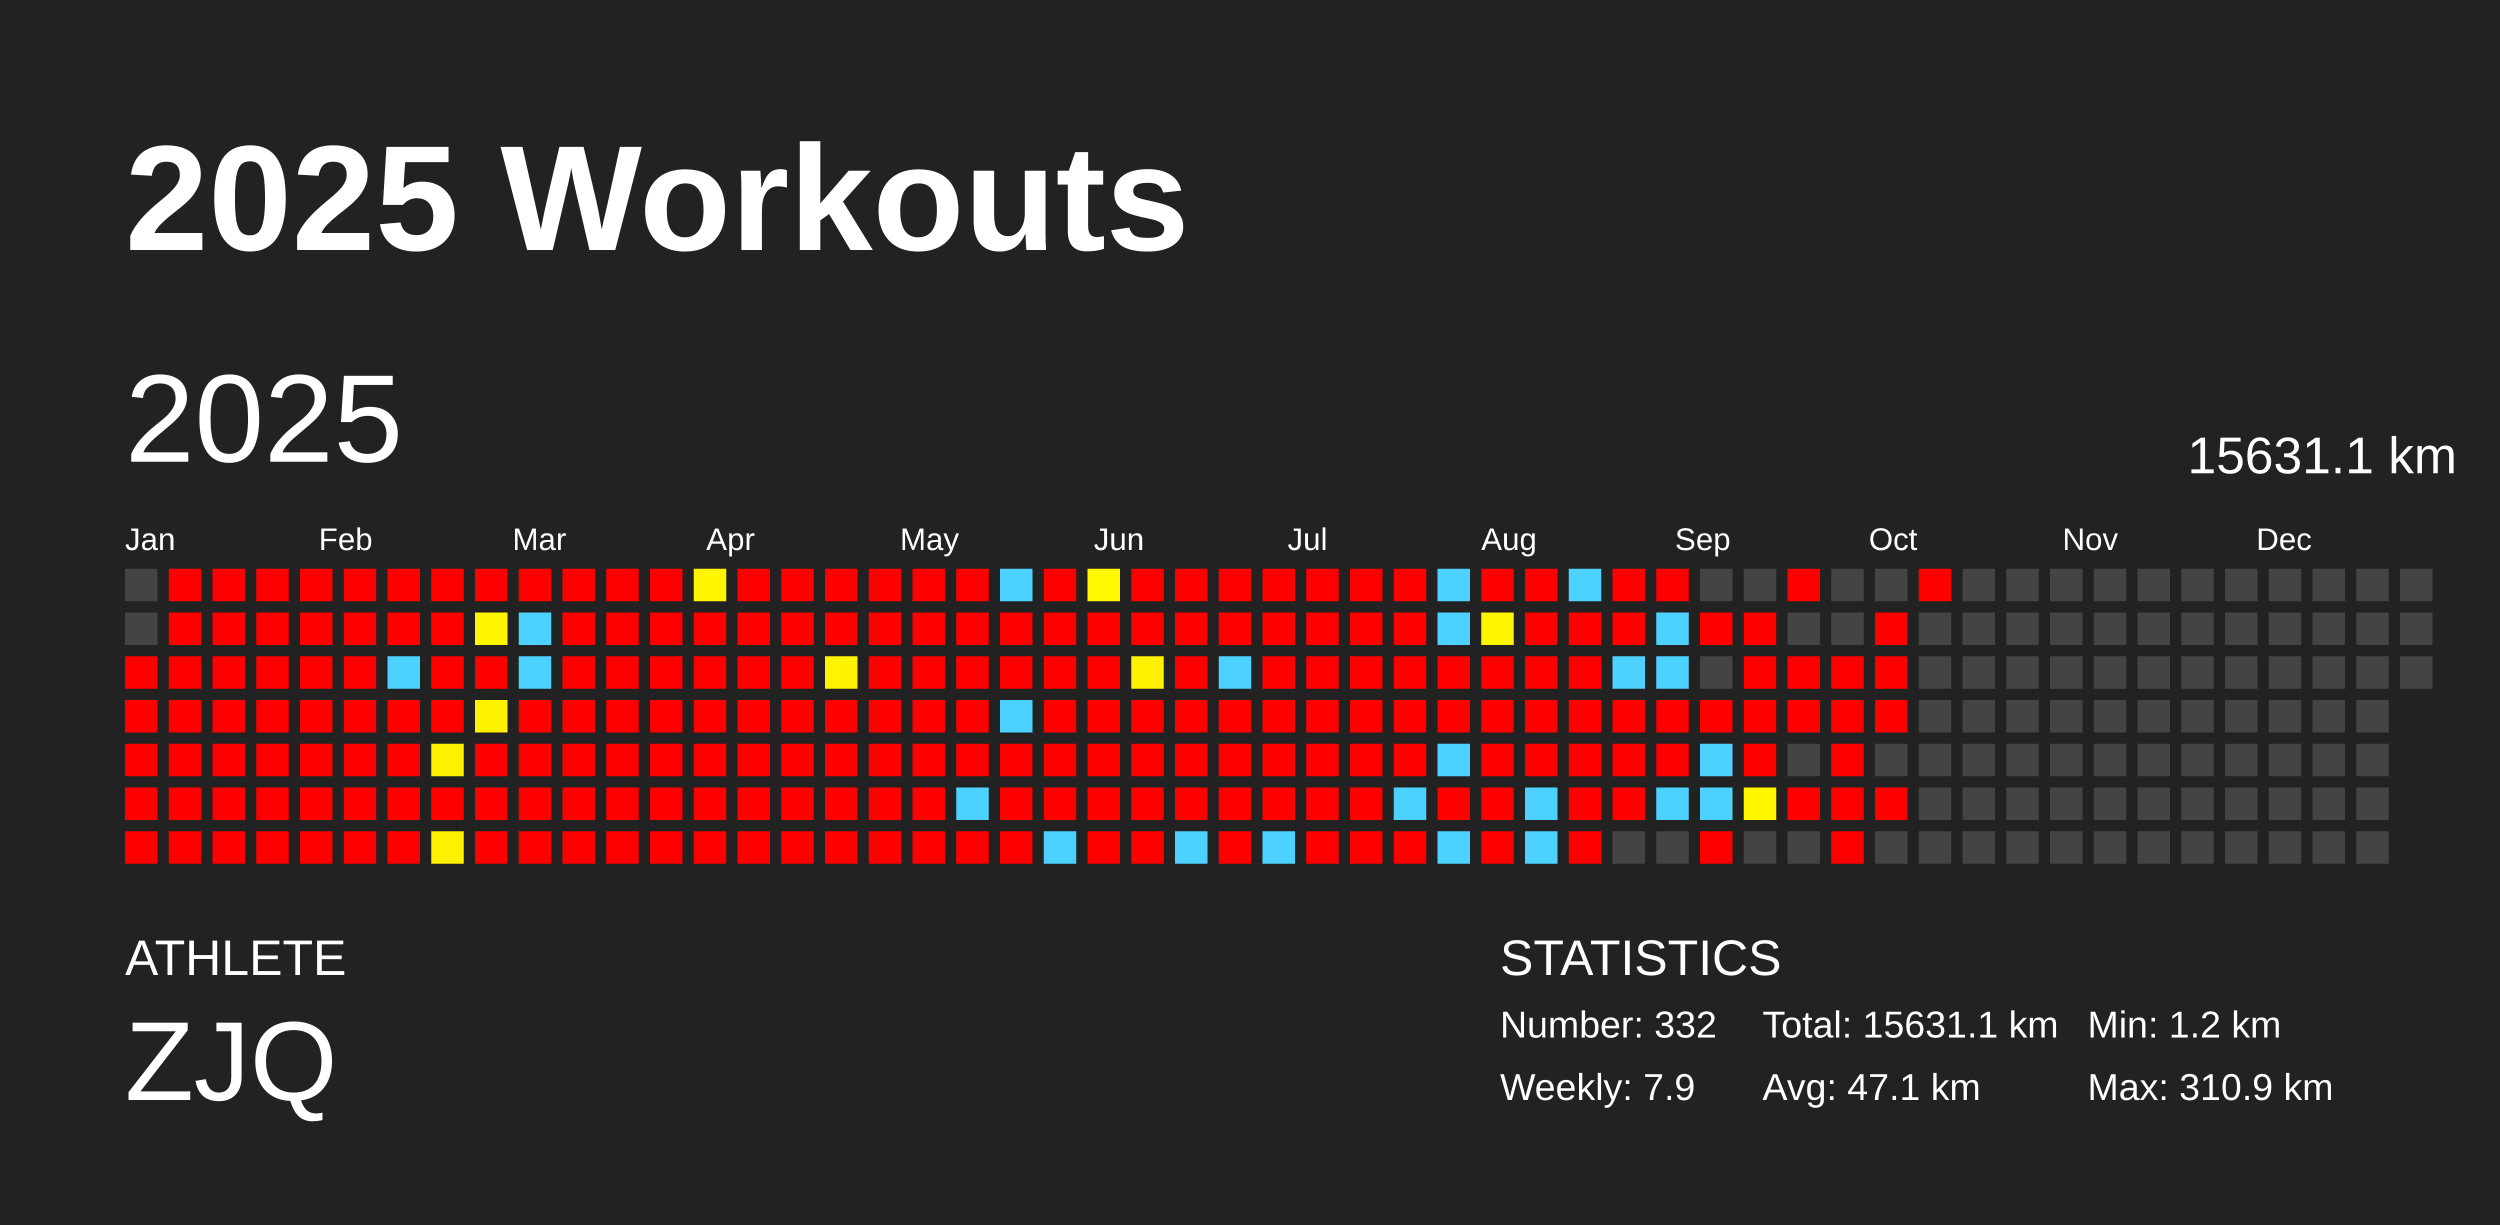
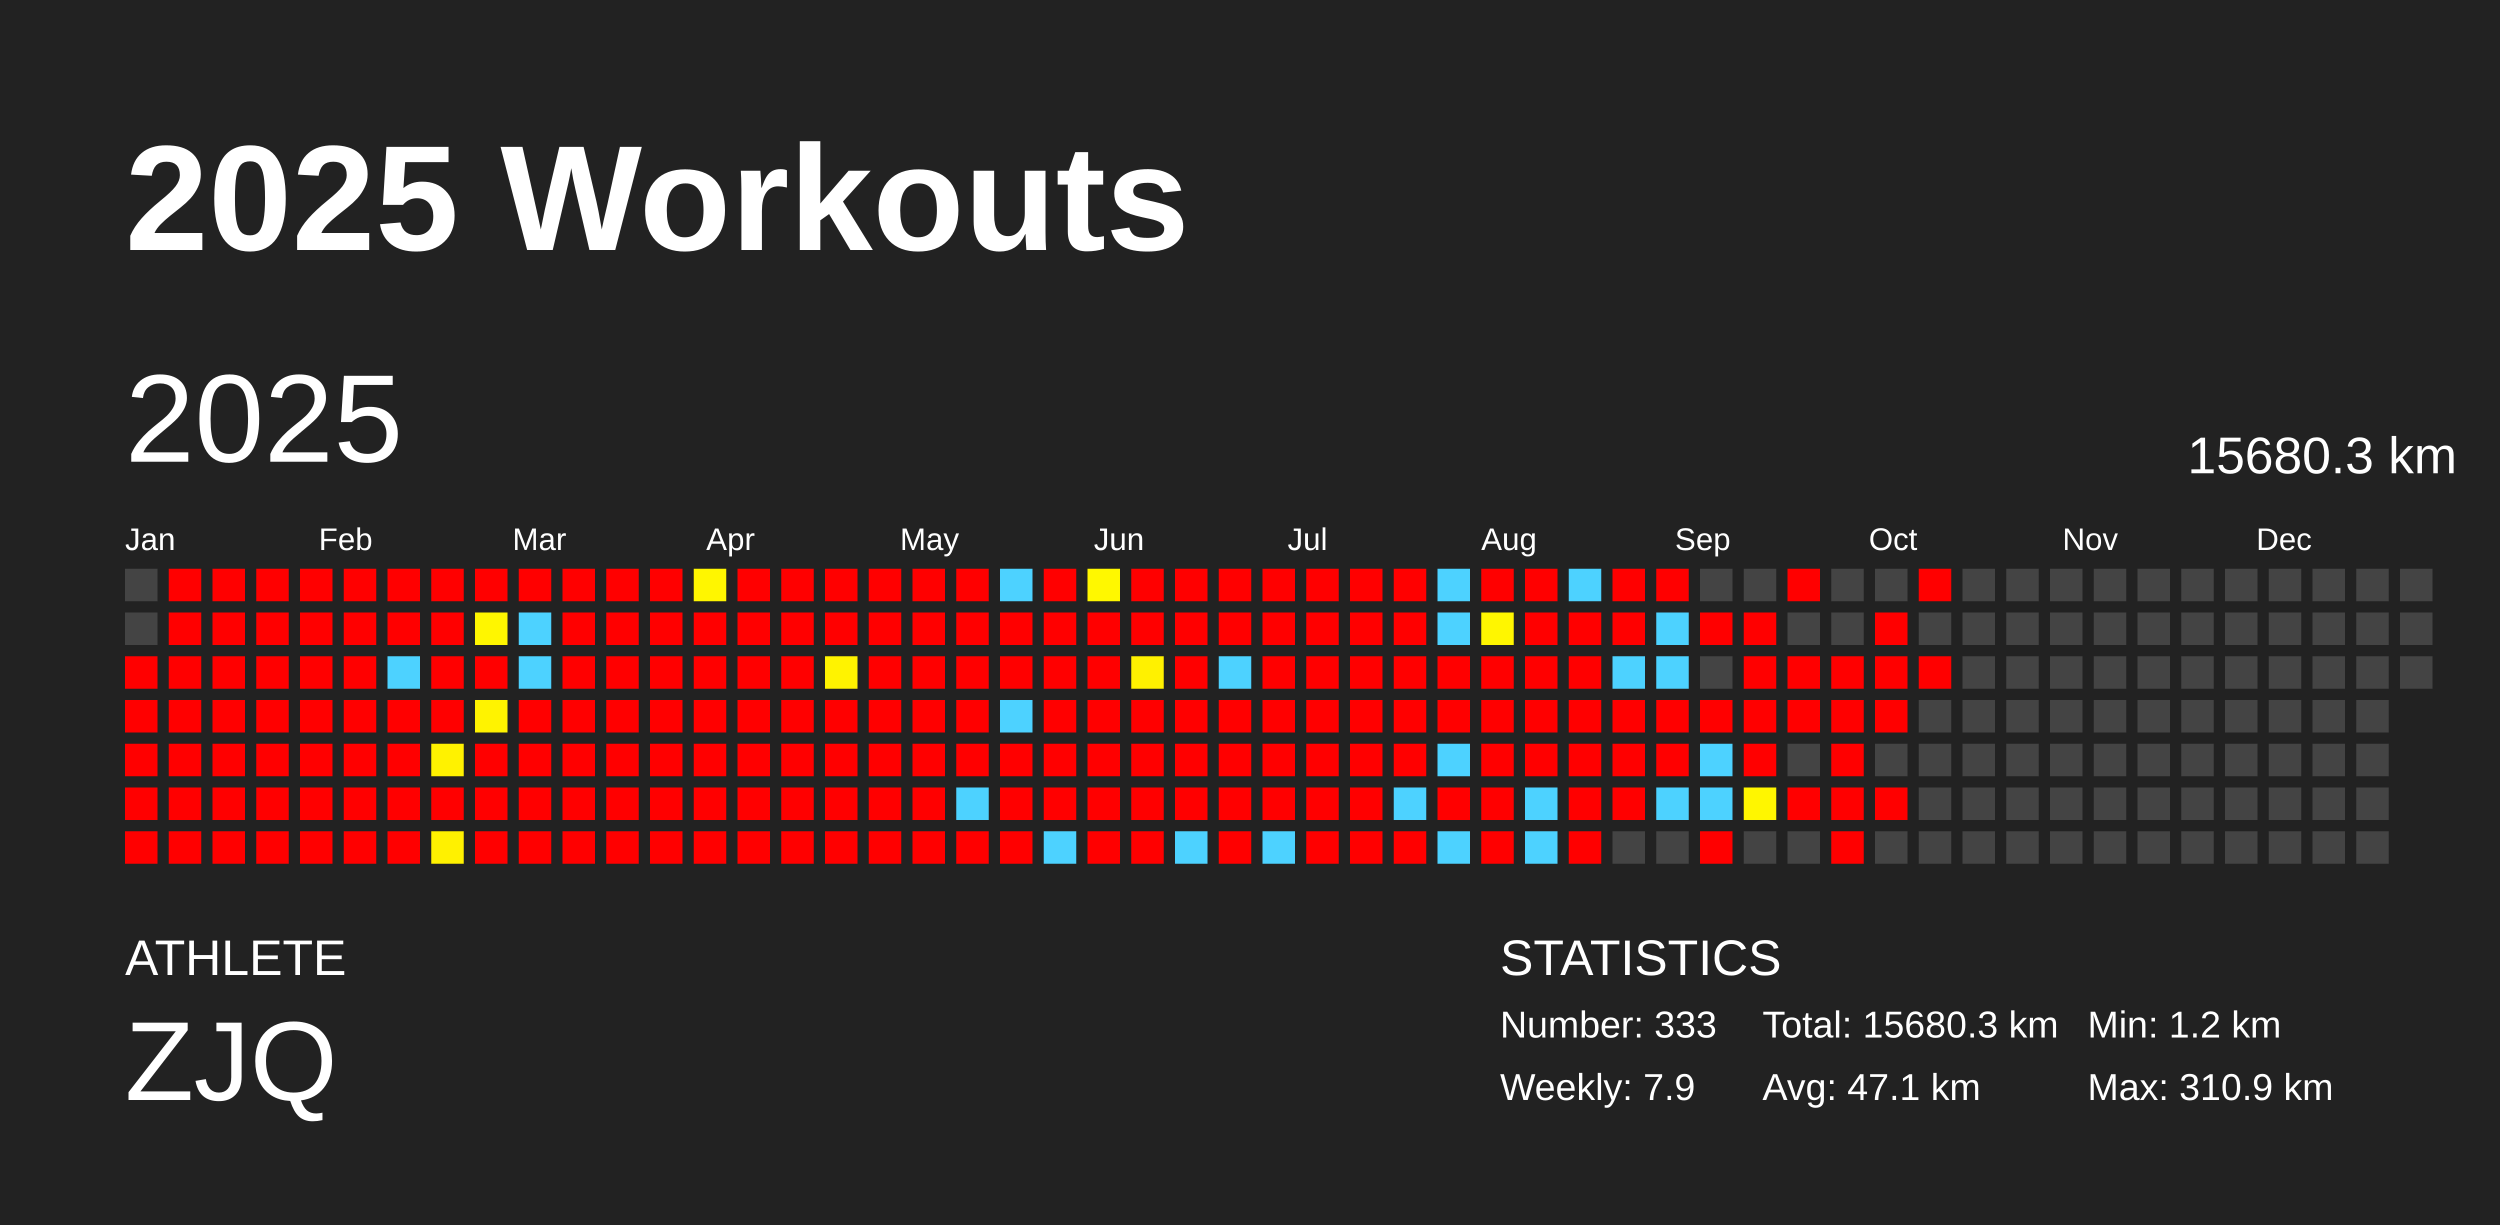
<svg xmlns="http://www.w3.org/2000/svg" baseProfile="full" height="98mm" version="1.1" viewBox="0,0,200,98" width="200mm">
  <defs />
  <rect fill="#222222" height="98" width="200" x="0" y="0" />
  <text fill="#FFFFFF" style="font-size:12px; font-family:Arial; font-weight:bold;" x="10" y="20">2025 Workouts</text>
  <text fill="#FFFFFF" style="font-size:4px; font-family:Arial" x="10" y="78">ATHLETE</text>
  <text fill="#FFFFFF" style="font-size:9px; font-family:Arial" x="10" y="88">ZJQ</text>
  <text fill="#FFFFFF" style="font-size:4px; font-family:Arial" x="120" y="78">STATISTICS</text>
-   <text fill="#FFFFFF" style="font-size:3px; font-family:Arial" x="120" y="83">Number: 332</text>
+   <text fill="#FFFFFF" style="font-size:3px; font-family:Arial" x="120" y="83">Number: 333</text>
  <text fill="#FFFFFF" style="font-size:3px; font-family:Arial" x="120" y="88">Weekly: 7.9</text>
-   <text fill="#FFFFFF" style="font-size:3px; font-family:Arial" x="141" y="83">Total: 15631.1 km</text>
+   <text fill="#FFFFFF" style="font-size:3px; font-family:Arial" x="141" y="83">Total: 15680.3 km</text>
  <text fill="#FFFFFF" style="font-size:3px; font-family:Arial" x="141" y="88">Avg: 47.1 km</text>
  <text fill="#FFFFFF" style="font-size:3px; font-family:Arial" x="167" y="83">Min: 1.2 km</text>
  <text fill="#FFFFFF" style="font-size:3px; font-family:Arial" x="167" y="88">Max: 310.9 km</text>
  <text dominant-baseline="hanging" fill="#FFFFFF" style="font-size:10.0px; font-family:Arial;" x="10" y="30">2025</text>
-   <text dominant-baseline="hanging" fill="#FFFFFF" style="font-size:4.125px; font-family:Arial;" x="175" y="35">15631.1 km</text>
+   <text dominant-baseline="hanging" fill="#FFFFFF" style="font-size:4.125px; font-family:Arial;" x="175" y="35">15680.3 km</text>
  <text fill="#FFFFFF" style="font-size:2.5px; font-family:Arial" x="10.0" y="44">Jan</text>
  <text fill="#FFFFFF" style="font-size:2.5px; font-family:Arial" x="25.5" y="44">Feb</text>
  <text fill="#FFFFFF" style="font-size:2.5px; font-family:Arial" x="41.0" y="44">Mar</text>
  <text fill="#FFFFFF" style="font-size:2.5px; font-family:Arial" x="56.5" y="44">Apr</text>
  <text fill="#FFFFFF" style="font-size:2.5px; font-family:Arial" x="72.0" y="44">May</text>
  <text fill="#FFFFFF" style="font-size:2.5px; font-family:Arial" x="87.5" y="44">Jun</text>
  <text fill="#FFFFFF" style="font-size:2.5px; font-family:Arial" x="103.0" y="44">Jul</text>
  <text fill="#FFFFFF" style="font-size:2.5px; font-family:Arial" x="118.5" y="44">Aug</text>
  <text fill="#FFFFFF" style="font-size:2.5px; font-family:Arial" x="134.0" y="44">Sep</text>
  <text fill="#FFFFFF" style="font-size:2.5px; font-family:Arial" x="149.5" y="44">Oct</text>
  <text fill="#FFFFFF" style="font-size:2.5px; font-family:Arial" x="165.0" y="44">Nov</text>
  <text fill="#FFFFFF" style="font-size:2.5px; font-family:Arial" x="180.5" y="44">Dec</text>
  <rect fill="#444444" height="2.6" width="2.6" x="10.0" y="45.5" />
  <rect fill="#444444" height="2.6" width="2.6" x="10.0" y="49.0" />
  <rect fill="red" height="2.6" width="2.6" x="10.0" y="52.5" />
  <rect fill="red" height="2.6" width="2.6" x="10.0" y="56.0" />
  <rect fill="red" height="2.6" width="2.6" x="10.0" y="59.5" />
  <rect fill="red" height="2.6" width="2.6" x="10.0" y="63.0" />
  <rect fill="red" height="2.6" width="2.6" x="10.0" y="66.5" />
  <rect fill="red" height="2.6" width="2.6" x="13.5" y="45.5" />
  <rect fill="red" height="2.6" width="2.6" x="13.5" y="49.0" />
  <rect fill="red" height="2.6" width="2.6" x="13.5" y="52.5" />
  <rect fill="red" height="2.6" width="2.6" x="13.5" y="56.0" />
  <rect fill="red" height="2.6" width="2.6" x="13.5" y="59.5" />
  <rect fill="red" height="2.6" width="2.6" x="13.5" y="63.0" />
  <rect fill="red" height="2.6" width="2.6" x="13.5" y="66.5" />
  <rect fill="red" height="2.6" width="2.6" x="17.0" y="45.5" />
  <rect fill="red" height="2.6" width="2.6" x="17.0" y="49.0" />
  <rect fill="red" height="2.6" width="2.6" x="17.0" y="52.5" />
  <rect fill="red" height="2.6" width="2.6" x="17.0" y="56.0" />
  <rect fill="red" height="2.6" width="2.6" x="17.0" y="59.5" />
  <rect fill="red" height="2.6" width="2.6" x="17.0" y="63.0" />
  <rect fill="red" height="2.6" width="2.6" x="17.0" y="66.5" />
  <rect fill="red" height="2.6" width="2.6" x="20.5" y="45.5" />
  <rect fill="red" height="2.6" width="2.6" x="20.5" y="49.0" />
  <rect fill="red" height="2.6" width="2.6" x="20.5" y="52.5" />
  <rect fill="red" height="2.6" width="2.6" x="20.5" y="56.0" />
  <rect fill="red" height="2.6" width="2.6" x="20.5" y="59.5" />
  <rect fill="red" height="2.6" width="2.6" x="20.5" y="63.0" />
  <rect fill="red" height="2.6" width="2.6" x="20.5" y="66.5" />
  <rect fill="red" height="2.6" width="2.6" x="24.0" y="45.5" />
  <rect fill="red" height="2.6" width="2.6" x="24.0" y="49.0" />
  <rect fill="red" height="2.6" width="2.6" x="24.0" y="52.5" />
  <rect fill="red" height="2.6" width="2.6" x="24.0" y="56.0" />
  <rect fill="red" height="2.6" width="2.6" x="24.0" y="59.5" />
  <rect fill="red" height="2.6" width="2.6" x="24.0" y="63.0" />
  <rect fill="red" height="2.6" width="2.6" x="24.0" y="66.5" />
  <rect fill="red" height="2.6" width="2.6" x="27.5" y="45.5" />
  <rect fill="red" height="2.6" width="2.6" x="27.5" y="49.0" />
  <rect fill="red" height="2.6" width="2.6" x="27.5" y="52.5" />
  <rect fill="red" height="2.6" width="2.6" x="27.5" y="56.0" />
  <rect fill="red" height="2.6" width="2.6" x="27.5" y="59.5" />
  <rect fill="red" height="2.6" width="2.6" x="27.5" y="63.0" />
  <rect fill="red" height="2.6" width="2.6" x="27.5" y="66.5" />
  <rect fill="red" height="2.6" width="2.6" x="31.0" y="45.5" />
  <rect fill="red" height="2.6" width="2.6" x="31.0" y="49.0" />
  <rect fill="#4dd2ff" height="2.6" width="2.6" x="31.0" y="52.5" />
  <rect fill="red" height="2.6" width="2.6" x="31.0" y="56.0" />
  <rect fill="red" height="2.6" width="2.6" x="31.0" y="59.5" />
  <rect fill="red" height="2.6" width="2.6" x="31.0" y="63.0" />
  <rect fill="red" height="2.6" width="2.6" x="31.0" y="66.5" />
  <rect fill="red" height="2.6" width="2.6" x="34.5" y="45.5" />
  <rect fill="red" height="2.6" width="2.6" x="34.5" y="49.0" />
  <rect fill="red" height="2.6" width="2.6" x="34.5" y="52.5" />
  <rect fill="red" height="2.6" width="2.6" x="34.5" y="56.0" />
  <rect fill="#fff200" height="2.6" width="2.6" x="34.5" y="59.5" />
  <rect fill="red" height="2.6" width="2.6" x="34.5" y="63.0" />
  <rect fill="#fff100" height="2.6" width="2.6" x="34.5" y="66.5" />
  <rect fill="red" height="2.6" width="2.6" x="38.0" y="45.5" />
  <rect fill="#fff600" height="2.6" width="2.6" x="38.0" y="49.0" />
  <rect fill="red" height="2.6" width="2.6" x="38.0" y="52.5" />
  <rect fill="#fff300" height="2.6" width="2.6" x="38.0" y="56.0" />
  <rect fill="red" height="2.6" width="2.6" x="38.0" y="59.5" />
  <rect fill="red" height="2.6" width="2.6" x="38.0" y="63.0" />
  <rect fill="red" height="2.6" width="2.6" x="38.0" y="66.5" />
  <rect fill="red" height="2.6" width="2.6" x="41.5" y="45.5" />
  <rect fill="#4dd2ff" height="2.6" width="2.6" x="41.5" y="49.0" />
  <rect fill="#4dd2ff" height="2.6" width="2.6" x="41.5" y="52.5" />
  <rect fill="red" height="2.6" width="2.6" x="41.5" y="56.0" />
  <rect fill="red" height="2.6" width="2.6" x="41.5" y="59.5" />
  <rect fill="red" height="2.6" width="2.6" x="41.5" y="63.0" />
  <rect fill="red" height="2.6" width="2.6" x="41.5" y="66.5" />
  <rect fill="red" height="2.6" width="2.6" x="45.0" y="45.5" />
  <rect fill="red" height="2.6" width="2.6" x="45.0" y="49.0" />
  <rect fill="red" height="2.6" width="2.6" x="45.0" y="52.5" />
  <rect fill="red" height="2.6" width="2.6" x="45.0" y="56.0" />
  <rect fill="red" height="2.6" width="2.6" x="45.0" y="59.5" />
  <rect fill="red" height="2.6" width="2.6" x="45.0" y="63.0" />
  <rect fill="red" height="2.6" width="2.6" x="45.0" y="66.5" />
  <rect fill="red" height="2.6" width="2.6" x="48.5" y="45.5" />
  <rect fill="red" height="2.6" width="2.6" x="48.5" y="49.0" />
  <rect fill="red" height="2.6" width="2.6" x="48.5" y="52.5" />
  <rect fill="red" height="2.6" width="2.6" x="48.5" y="56.0" />
  <rect fill="red" height="2.6" width="2.6" x="48.5" y="59.5" />
  <rect fill="red" height="2.6" width="2.6" x="48.5" y="63.0" />
  <rect fill="red" height="2.6" width="2.6" x="48.5" y="66.5" />
  <rect fill="red" height="2.6" width="2.6" x="52.0" y="45.5" />
  <rect fill="red" height="2.6" width="2.6" x="52.0" y="49.0" />
  <rect fill="red" height="2.6" width="2.6" x="52.0" y="52.5" />
  <rect fill="red" height="2.6" width="2.6" x="52.0" y="56.0" />
  <rect fill="red" height="2.6" width="2.6" x="52.0" y="59.5" />
  <rect fill="red" height="2.6" width="2.6" x="52.0" y="63.0" />
  <rect fill="red" height="2.6" width="2.6" x="52.0" y="66.5" />
  <rect fill="#fff600" height="2.6" width="2.6" x="55.5" y="45.5" />
  <rect fill="red" height="2.6" width="2.6" x="55.5" y="49.0" />
  <rect fill="red" height="2.6" width="2.6" x="55.5" y="52.5" />
  <rect fill="red" height="2.6" width="2.6" x="55.5" y="56.0" />
  <rect fill="red" height="2.6" width="2.6" x="55.5" y="59.5" />
  <rect fill="red" height="2.6" width="2.6" x="55.5" y="63.0" />
  <rect fill="red" height="2.6" width="2.6" x="55.5" y="66.5" />
  <rect fill="red" height="2.6" width="2.6" x="59.0" y="45.5" />
  <rect fill="red" height="2.6" width="2.6" x="59.0" y="49.0" />
  <rect fill="red" height="2.6" width="2.6" x="59.0" y="52.5" />
  <rect fill="red" height="2.6" width="2.6" x="59.0" y="56.0" />
  <rect fill="red" height="2.6" width="2.6" x="59.0" y="59.5" />
  <rect fill="red" height="2.6" width="2.6" x="59.0" y="63.0" />
  <rect fill="red" height="2.6" width="2.6" x="59.0" y="66.5" />
  <rect fill="red" height="2.6" width="2.6" x="62.5" y="45.5" />
  <rect fill="red" height="2.6" width="2.6" x="62.5" y="49.0" />
  <rect fill="red" height="2.6" width="2.6" x="62.5" y="52.5" />
  <rect fill="red" height="2.6" width="2.6" x="62.5" y="56.0" />
  <rect fill="red" height="2.6" width="2.6" x="62.5" y="59.5" />
  <rect fill="red" height="2.6" width="2.6" x="62.5" y="63.0" />
  <rect fill="red" height="2.6" width="2.6" x="62.5" y="66.5" />
  <rect fill="red" height="2.6" width="2.6" x="66.0" y="45.5" />
  <rect fill="red" height="2.6" width="2.6" x="66.0" y="49.0" />
  <rect fill="#fff300" height="2.6" width="2.6" x="66.0" y="52.5" />
  <rect fill="red" height="2.6" width="2.6" x="66.0" y="56.0" />
  <rect fill="red" height="2.6" width="2.6" x="66.0" y="59.5" />
  <rect fill="red" height="2.6" width="2.6" x="66.0" y="63.0" />
  <rect fill="red" height="2.6" width="2.6" x="66.0" y="66.5" />
  <rect fill="red" height="2.6" width="2.6" x="69.5" y="45.5" />
  <rect fill="red" height="2.6" width="2.6" x="69.5" y="49.0" />
  <rect fill="red" height="2.6" width="2.6" x="69.5" y="52.5" />
  <rect fill="red" height="2.6" width="2.6" x="69.5" y="56.0" />
  <rect fill="red" height="2.6" width="2.6" x="69.5" y="59.5" />
  <rect fill="red" height="2.6" width="2.6" x="69.5" y="63.0" />
  <rect fill="red" height="2.6" width="2.6" x="69.5" y="66.5" />
  <rect fill="red" height="2.6" width="2.6" x="73.0" y="45.5" />
  <rect fill="red" height="2.6" width="2.6" x="73.0" y="49.0" />
  <rect fill="red" height="2.6" width="2.6" x="73.0" y="52.5" />
  <rect fill="red" height="2.6" width="2.6" x="73.0" y="56.0" />
  <rect fill="red" height="2.6" width="2.6" x="73.0" y="59.5" />
  <rect fill="red" height="2.6" width="2.6" x="73.0" y="63.0" />
  <rect fill="red" height="2.6" width="2.6" x="73.0" y="66.5" />
  <rect fill="red" height="2.6" width="2.6" x="76.5" y="45.5" />
  <rect fill="red" height="2.6" width="2.6" x="76.5" y="49.0" />
  <rect fill="red" height="2.6" width="2.6" x="76.5" y="52.5" />
  <rect fill="red" height="2.6" width="2.6" x="76.5" y="56.0" />
  <rect fill="red" height="2.6" width="2.6" x="76.5" y="59.5" />
  <rect fill="#4dd2ff" height="2.6" width="2.6" x="76.5" y="63.0" />
  <rect fill="red" height="2.6" width="2.6" x="76.5" y="66.5" />
  <rect fill="#4dd2ff" height="2.6" width="2.6" x="80.0" y="45.5" />
  <rect fill="red" height="2.6" width="2.6" x="80.0" y="49.0" />
  <rect fill="red" height="2.6" width="2.6" x="80.0" y="52.5" />
  <rect fill="#4dd2ff" height="2.6" width="2.6" x="80.0" y="56.0" />
  <rect fill="red" height="2.6" width="2.6" x="80.0" y="59.5" />
  <rect fill="red" height="2.6" width="2.6" x="80.0" y="63.0" />
  <rect fill="red" height="2.6" width="2.6" x="80.0" y="66.5" />
  <rect fill="red" height="2.6" width="2.6" x="83.5" y="45.5" />
  <rect fill="red" height="2.6" width="2.6" x="83.5" y="49.0" />
  <rect fill="red" height="2.6" width="2.6" x="83.5" y="52.5" />
  <rect fill="red" height="2.6" width="2.6" x="83.5" y="56.0" />
  <rect fill="red" height="2.6" width="2.6" x="83.5" y="59.5" />
  <rect fill="red" height="2.6" width="2.6" x="83.5" y="63.0" />
  <rect fill="#4dd2ff" height="2.6" width="2.6" x="83.5" y="66.5" />
  <rect fill="#fff800" height="2.6" width="2.6" x="87.0" y="45.5" />
  <rect fill="red" height="2.6" width="2.6" x="87.0" y="49.0" />
  <rect fill="red" height="2.6" width="2.6" x="87.0" y="52.5" />
  <rect fill="red" height="2.6" width="2.6" x="87.0" y="56.0" />
  <rect fill="red" height="2.6" width="2.6" x="87.0" y="59.5" />
  <rect fill="red" height="2.6" width="2.6" x="87.0" y="63.0" />
  <rect fill="red" height="2.6" width="2.6" x="87.0" y="66.5" />
  <rect fill="red" height="2.6" width="2.6" x="90.5" y="45.5" />
  <rect fill="red" height="2.6" width="2.6" x="90.5" y="49.0" />
  <rect fill="#fff100" height="2.6" width="2.6" x="90.5" y="52.5" />
  <rect fill="red" height="2.6" width="2.6" x="90.5" y="56.0" />
  <rect fill="red" height="2.6" width="2.6" x="90.5" y="59.5" />
  <rect fill="red" height="2.6" width="2.6" x="90.5" y="63.0" />
  <rect fill="red" height="2.6" width="2.6" x="90.5" y="66.5" />
  <rect fill="red" height="2.6" width="2.6" x="94.0" y="45.5" />
  <rect fill="red" height="2.6" width="2.6" x="94.0" y="49.0" />
  <rect fill="red" height="2.6" width="2.6" x="94.0" y="52.5" />
  <rect fill="red" height="2.6" width="2.6" x="94.0" y="56.0" />
  <rect fill="red" height="2.6" width="2.6" x="94.0" y="59.5" />
  <rect fill="red" height="2.6" width="2.6" x="94.0" y="63.0" />
  <rect fill="#4dd2ff" height="2.6" width="2.6" x="94.0" y="66.5" />
  <rect fill="red" height="2.6" width="2.6" x="97.5" y="45.5" />
  <rect fill="red" height="2.6" width="2.6" x="97.5" y="49.0" />
  <rect fill="#4dd2ff" height="2.6" width="2.6" x="97.5" y="52.5" />
  <rect fill="red" height="2.6" width="2.6" x="97.5" y="56.0" />
  <rect fill="red" height="2.6" width="2.6" x="97.5" y="59.5" />
  <rect fill="red" height="2.6" width="2.6" x="97.5" y="63.0" />
  <rect fill="red" height="2.6" width="2.6" x="97.5" y="66.5" />
  <rect fill="red" height="2.6" width="2.6" x="101.0" y="45.5" />
  <rect fill="red" height="2.6" width="2.6" x="101.0" y="49.0" />
  <rect fill="red" height="2.6" width="2.6" x="101.0" y="52.5" />
  <rect fill="red" height="2.6" width="2.6" x="101.0" y="56.0" />
  <rect fill="red" height="2.6" width="2.6" x="101.0" y="59.5" />
  <rect fill="red" height="2.6" width="2.6" x="101.0" y="63.0" />
  <rect fill="#4dd2ff" height="2.6" width="2.6" x="101.0" y="66.5" />
  <rect fill="red" height="2.6" width="2.6" x="104.5" y="45.5" />
  <rect fill="red" height="2.6" width="2.6" x="104.5" y="49.0" />
  <rect fill="red" height="2.6" width="2.6" x="104.5" y="52.5" />
  <rect fill="red" height="2.6" width="2.6" x="104.5" y="56.0" />
  <rect fill="red" height="2.6" width="2.6" x="104.5" y="59.5" />
  <rect fill="red" height="2.6" width="2.6" x="104.5" y="63.0" />
  <rect fill="red" height="2.6" width="2.6" x="104.5" y="66.5" />
  <rect fill="red" height="2.6" width="2.6" x="108.0" y="45.5" />
  <rect fill="red" height="2.6" width="2.6" x="108.0" y="49.0" />
  <rect fill="red" height="2.6" width="2.6" x="108.0" y="52.5" />
  <rect fill="red" height="2.6" width="2.6" x="108.0" y="56.0" />
  <rect fill="red" height="2.6" width="2.6" x="108.0" y="59.5" />
  <rect fill="red" height="2.6" width="2.6" x="108.0" y="63.0" />
  <rect fill="red" height="2.6" width="2.6" x="108.0" y="66.5" />
  <rect fill="red" height="2.6" width="2.6" x="111.5" y="45.5" />
  <rect fill="red" height="2.6" width="2.6" x="111.5" y="49.0" />
  <rect fill="red" height="2.6" width="2.6" x="111.5" y="52.5" />
  <rect fill="red" height="2.6" width="2.6" x="111.5" y="56.0" />
  <rect fill="red" height="2.6" width="2.6" x="111.5" y="59.5" />
  <rect fill="#4dd2ff" height="2.6" width="2.6" x="111.5" y="63.0" />
  <rect fill="red" height="2.6" width="2.6" x="111.5" y="66.5" />
  <rect fill="#4dd2ff" height="2.6" width="2.6" x="115.0" y="45.5" />
  <rect fill="#4dd2ff" height="2.6" width="2.6" x="115.0" y="49.0" />
  <rect fill="red" height="2.6" width="2.6" x="115.0" y="52.5" />
  <rect fill="red" height="2.6" width="2.6" x="115.0" y="56.0" />
  <rect fill="#4dd2ff" height="2.6" width="2.6" x="115.0" y="59.5" />
  <rect fill="red" height="2.6" width="2.6" x="115.0" y="63.0" />
  <rect fill="#4dd2ff" height="2.6" width="2.6" x="115.0" y="66.5" />
  <rect fill="red" height="2.6" width="2.6" x="118.5" y="45.5" />
  <rect fill="#fff600" height="2.6" width="2.6" x="118.5" y="49.0" />
  <rect fill="red" height="2.6" width="2.6" x="118.5" y="52.5" />
  <rect fill="red" height="2.6" width="2.6" x="118.5" y="56.0" />
  <rect fill="red" height="2.6" width="2.6" x="118.5" y="59.5" />
  <rect fill="red" height="2.6" width="2.6" x="118.5" y="63.0" />
  <rect fill="red" height="2.6" width="2.6" x="118.5" y="66.5" />
  <rect fill="red" height="2.6" width="2.6" x="122.0" y="45.5" />
  <rect fill="red" height="2.6" width="2.6" x="122.0" y="49.0" />
  <rect fill="red" height="2.6" width="2.6" x="122.0" y="52.5" />
  <rect fill="red" height="2.6" width="2.6" x="122.0" y="56.0" />
  <rect fill="red" height="2.6" width="2.6" x="122.0" y="59.5" />
  <rect fill="#4dd2ff" height="2.6" width="2.6" x="122.0" y="63.0" />
  <rect fill="#4dd2ff" height="2.6" width="2.6" x="122.0" y="66.5" />
  <rect fill="#4dd2ff" height="2.6" width="2.6" x="125.5" y="45.5" />
  <rect fill="red" height="2.6" width="2.6" x="125.5" y="49.0" />
  <rect fill="red" height="2.6" width="2.6" x="125.5" y="52.5" />
  <rect fill="red" height="2.6" width="2.6" x="125.5" y="56.0" />
  <rect fill="red" height="2.6" width="2.6" x="125.5" y="59.5" />
  <rect fill="red" height="2.6" width="2.6" x="125.5" y="63.0" />
  <rect fill="red" height="2.6" width="2.6" x="125.5" y="66.5" />
  <rect fill="red" height="2.6" width="2.6" x="129.0" y="45.5" />
  <rect fill="red" height="2.6" width="2.6" x="129.0" y="49.0" />
  <rect fill="#4dd2ff" height="2.6" width="2.6" x="129.0" y="52.5" />
  <rect fill="red" height="2.6" width="2.6" x="129.0" y="56.0" />
  <rect fill="red" height="2.6" width="2.6" x="129.0" y="59.5" />
  <rect fill="red" height="2.6" width="2.6" x="129.0" y="63.0" />
  <rect fill="#444444" height="2.6" width="2.6" x="129.0" y="66.5" />
  <rect fill="red" height="2.6" width="2.6" x="132.5" y="45.5" />
  <rect fill="#4dd2ff" height="2.6" width="2.6" x="132.5" y="49.0" />
  <rect fill="#4dd2ff" height="2.6" width="2.6" x="132.5" y="52.5" />
  <rect fill="red" height="2.6" width="2.6" x="132.5" y="56.0" />
  <rect fill="red" height="2.6" width="2.6" x="132.5" y="59.5" />
  <rect fill="#4dd2ff" height="2.6" width="2.6" x="132.5" y="63.0" />
  <rect fill="#444444" height="2.6" width="2.6" x="132.5" y="66.5" />
  <rect fill="#444444" height="2.6" width="2.6" x="136.0" y="45.5" />
  <rect fill="red" height="2.6" width="2.6" x="136.0" y="49.0" />
  <rect fill="#444444" height="2.6" width="2.6" x="136.0" y="52.5" />
  <rect fill="red" height="2.6" width="2.6" x="136.0" y="56.0" />
  <rect fill="#4dd2ff" height="2.6" width="2.6" x="136.0" y="59.5" />
  <rect fill="#4dd2ff" height="2.6" width="2.6" x="136.0" y="63.0" />
  <rect fill="red" height="2.6" width="2.6" x="136.0" y="66.5" />
  <rect fill="#444444" height="2.6" width="2.6" x="139.5" y="45.5" />
  <rect fill="red" height="2.6" width="2.6" x="139.5" y="49.0" />
  <rect fill="red" height="2.6" width="2.6" x="139.5" y="52.5" />
  <rect fill="red" height="2.6" width="2.6" x="139.5" y="56.0" />
  <rect fill="red" height="2.6" width="2.6" x="139.5" y="59.5" />
  <rect fill="#fff600" height="2.6" width="2.6" x="139.5" y="63.0" />
  <rect fill="#444444" height="2.6" width="2.6" x="139.5" y="66.5" />
  <rect fill="red" height="2.6" width="2.6" x="143.0" y="45.5" />
  <rect fill="#444444" height="2.6" width="2.6" x="143.0" y="49.0" />
  <rect fill="red" height="2.6" width="2.6" x="143.0" y="52.5" />
  <rect fill="red" height="2.6" width="2.6" x="143.0" y="56.0" />
  <rect fill="#444444" height="2.6" width="2.6" x="143.0" y="59.5" />
  <rect fill="red" height="2.6" width="2.6" x="143.0" y="63.0" />
  <rect fill="#444444" height="2.6" width="2.6" x="143.0" y="66.5" />
  <rect fill="#444444" height="2.6" width="2.6" x="146.5" y="45.5" />
  <rect fill="#444444" height="2.6" width="2.6" x="146.5" y="49.0" />
  <rect fill="red" height="2.6" width="2.6" x="146.5" y="52.5" />
  <rect fill="red" height="2.6" width="2.6" x="146.5" y="56.0" />
  <rect fill="red" height="2.6" width="2.6" x="146.5" y="59.5" />
  <rect fill="red" height="2.6" width="2.6" x="146.5" y="63.0" />
  <rect fill="red" height="2.6" width="2.6" x="146.5" y="66.5" />
  <rect fill="#444444" height="2.6" width="2.6" x="150.0" y="45.5" />
  <rect fill="red" height="2.6" width="2.6" x="150.0" y="49.0" />
  <rect fill="red" height="2.6" width="2.6" x="150.0" y="52.5" />
  <rect fill="red" height="2.6" width="2.6" x="150.0" y="56.0" />
  <rect fill="#444444" height="2.6" width="2.6" x="150.0" y="59.5" />
  <rect fill="red" height="2.6" width="2.6" x="150.0" y="63.0" />
  <rect fill="#444444" height="2.6" width="2.6" x="150.0" y="66.5" />
  <rect fill="red" height="2.6" width="2.6" x="153.5" y="45.5" />
  <rect fill="#444444" height="2.6" width="2.6" x="153.5" y="49.0" />
-   <rect fill="#444444" height="2.6" width="2.6" x="153.5" y="52.5" />
+   <rect fill="red" height="2.6" width="2.6" x="153.5" y="52.5" />
  <rect fill="#444444" height="2.6" width="2.6" x="153.5" y="56.0" />
  <rect fill="#444444" height="2.6" width="2.6" x="153.5" y="59.5" />
  <rect fill="#444444" height="2.6" width="2.6" x="153.5" y="63.0" />
  <rect fill="#444444" height="2.6" width="2.6" x="153.5" y="66.5" />
  <rect fill="#444444" height="2.6" width="2.6" x="157.0" y="45.5" />
  <rect fill="#444444" height="2.6" width="2.6" x="157.0" y="49.0" />
  <rect fill="#444444" height="2.6" width="2.6" x="157.0" y="52.5" />
  <rect fill="#444444" height="2.6" width="2.6" x="157.0" y="56.0" />
  <rect fill="#444444" height="2.6" width="2.6" x="157.0" y="59.5" />
  <rect fill="#444444" height="2.6" width="2.6" x="157.0" y="63.0" />
  <rect fill="#444444" height="2.6" width="2.6" x="157.0" y="66.5" />
  <rect fill="#444444" height="2.6" width="2.6" x="160.5" y="45.5" />
  <rect fill="#444444" height="2.6" width="2.6" x="160.5" y="49.0" />
  <rect fill="#444444" height="2.6" width="2.6" x="160.5" y="52.5" />
  <rect fill="#444444" height="2.6" width="2.6" x="160.5" y="56.0" />
  <rect fill="#444444" height="2.6" width="2.6" x="160.5" y="59.5" />
  <rect fill="#444444" height="2.6" width="2.6" x="160.5" y="63.0" />
  <rect fill="#444444" height="2.6" width="2.6" x="160.5" y="66.5" />
  <rect fill="#444444" height="2.6" width="2.6" x="164.0" y="45.5" />
  <rect fill="#444444" height="2.6" width="2.6" x="164.0" y="49.0" />
  <rect fill="#444444" height="2.6" width="2.6" x="164.0" y="52.5" />
  <rect fill="#444444" height="2.6" width="2.6" x="164.0" y="56.0" />
  <rect fill="#444444" height="2.6" width="2.6" x="164.0" y="59.5" />
  <rect fill="#444444" height="2.6" width="2.6" x="164.0" y="63.0" />
  <rect fill="#444444" height="2.6" width="2.6" x="164.0" y="66.5" />
  <rect fill="#444444" height="2.6" width="2.6" x="167.5" y="45.5" />
  <rect fill="#444444" height="2.6" width="2.6" x="167.5" y="49.0" />
  <rect fill="#444444" height="2.6" width="2.6" x="167.5" y="52.5" />
  <rect fill="#444444" height="2.6" width="2.6" x="167.5" y="56.0" />
  <rect fill="#444444" height="2.6" width="2.6" x="167.5" y="59.5" />
  <rect fill="#444444" height="2.6" width="2.6" x="167.5" y="63.0" />
  <rect fill="#444444" height="2.6" width="2.6" x="167.5" y="66.5" />
  <rect fill="#444444" height="2.6" width="2.6" x="171.0" y="45.5" />
  <rect fill="#444444" height="2.6" width="2.6" x="171.0" y="49.0" />
  <rect fill="#444444" height="2.6" width="2.6" x="171.0" y="52.5" />
  <rect fill="#444444" height="2.6" width="2.6" x="171.0" y="56.0" />
  <rect fill="#444444" height="2.6" width="2.6" x="171.0" y="59.5" />
  <rect fill="#444444" height="2.6" width="2.6" x="171.0" y="63.0" />
  <rect fill="#444444" height="2.6" width="2.6" x="171.0" y="66.5" />
  <rect fill="#444444" height="2.6" width="2.6" x="174.5" y="45.5" />
  <rect fill="#444444" height="2.6" width="2.6" x="174.5" y="49.0" />
  <rect fill="#444444" height="2.6" width="2.6" x="174.5" y="52.5" />
  <rect fill="#444444" height="2.6" width="2.6" x="174.5" y="56.0" />
  <rect fill="#444444" height="2.6" width="2.6" x="174.5" y="59.5" />
  <rect fill="#444444" height="2.6" width="2.6" x="174.5" y="63.0" />
  <rect fill="#444444" height="2.6" width="2.6" x="174.5" y="66.5" />
  <rect fill="#444444" height="2.6" width="2.6" x="178.0" y="45.5" />
  <rect fill="#444444" height="2.6" width="2.6" x="178.0" y="49.0" />
  <rect fill="#444444" height="2.6" width="2.6" x="178.0" y="52.5" />
  <rect fill="#444444" height="2.6" width="2.6" x="178.0" y="56.0" />
  <rect fill="#444444" height="2.6" width="2.6" x="178.0" y="59.5" />
  <rect fill="#444444" height="2.6" width="2.6" x="178.0" y="63.0" />
  <rect fill="#444444" height="2.6" width="2.6" x="178.0" y="66.5" />
  <rect fill="#444444" height="2.6" width="2.6" x="181.5" y="45.5" />
  <rect fill="#444444" height="2.6" width="2.6" x="181.5" y="49.0" />
  <rect fill="#444444" height="2.6" width="2.6" x="181.5" y="52.5" />
  <rect fill="#444444" height="2.6" width="2.6" x="181.5" y="56.0" />
  <rect fill="#444444" height="2.6" width="2.6" x="181.5" y="59.5" />
  <rect fill="#444444" height="2.6" width="2.6" x="181.5" y="63.0" />
  <rect fill="#444444" height="2.6" width="2.6" x="181.5" y="66.5" />
  <rect fill="#444444" height="2.6" width="2.6" x="185.0" y="45.5" />
  <rect fill="#444444" height="2.6" width="2.6" x="185.0" y="49.0" />
  <rect fill="#444444" height="2.6" width="2.6" x="185.0" y="52.5" />
  <rect fill="#444444" height="2.6" width="2.6" x="185.0" y="56.0" />
  <rect fill="#444444" height="2.6" width="2.6" x="185.0" y="59.5" />
  <rect fill="#444444" height="2.6" width="2.6" x="185.0" y="63.0" />
  <rect fill="#444444" height="2.6" width="2.6" x="185.0" y="66.5" />
  <rect fill="#444444" height="2.6" width="2.6" x="188.5" y="45.5" />
  <rect fill="#444444" height="2.6" width="2.6" x="188.5" y="49.0" />
  <rect fill="#444444" height="2.6" width="2.6" x="188.5" y="52.5" />
  <rect fill="#444444" height="2.6" width="2.6" x="188.5" y="56.0" />
  <rect fill="#444444" height="2.6" width="2.6" x="188.5" y="59.5" />
  <rect fill="#444444" height="2.6" width="2.6" x="188.5" y="63.0" />
  <rect fill="#444444" height="2.6" width="2.6" x="188.5" y="66.5" />
  <rect fill="#444444" height="2.6" width="2.6" x="192.0" y="45.5" />
  <rect fill="#444444" height="2.6" width="2.6" x="192.0" y="49.0" />
  <rect fill="#444444" height="2.6" width="2.6" x="192.0" y="52.5" />
</svg>
